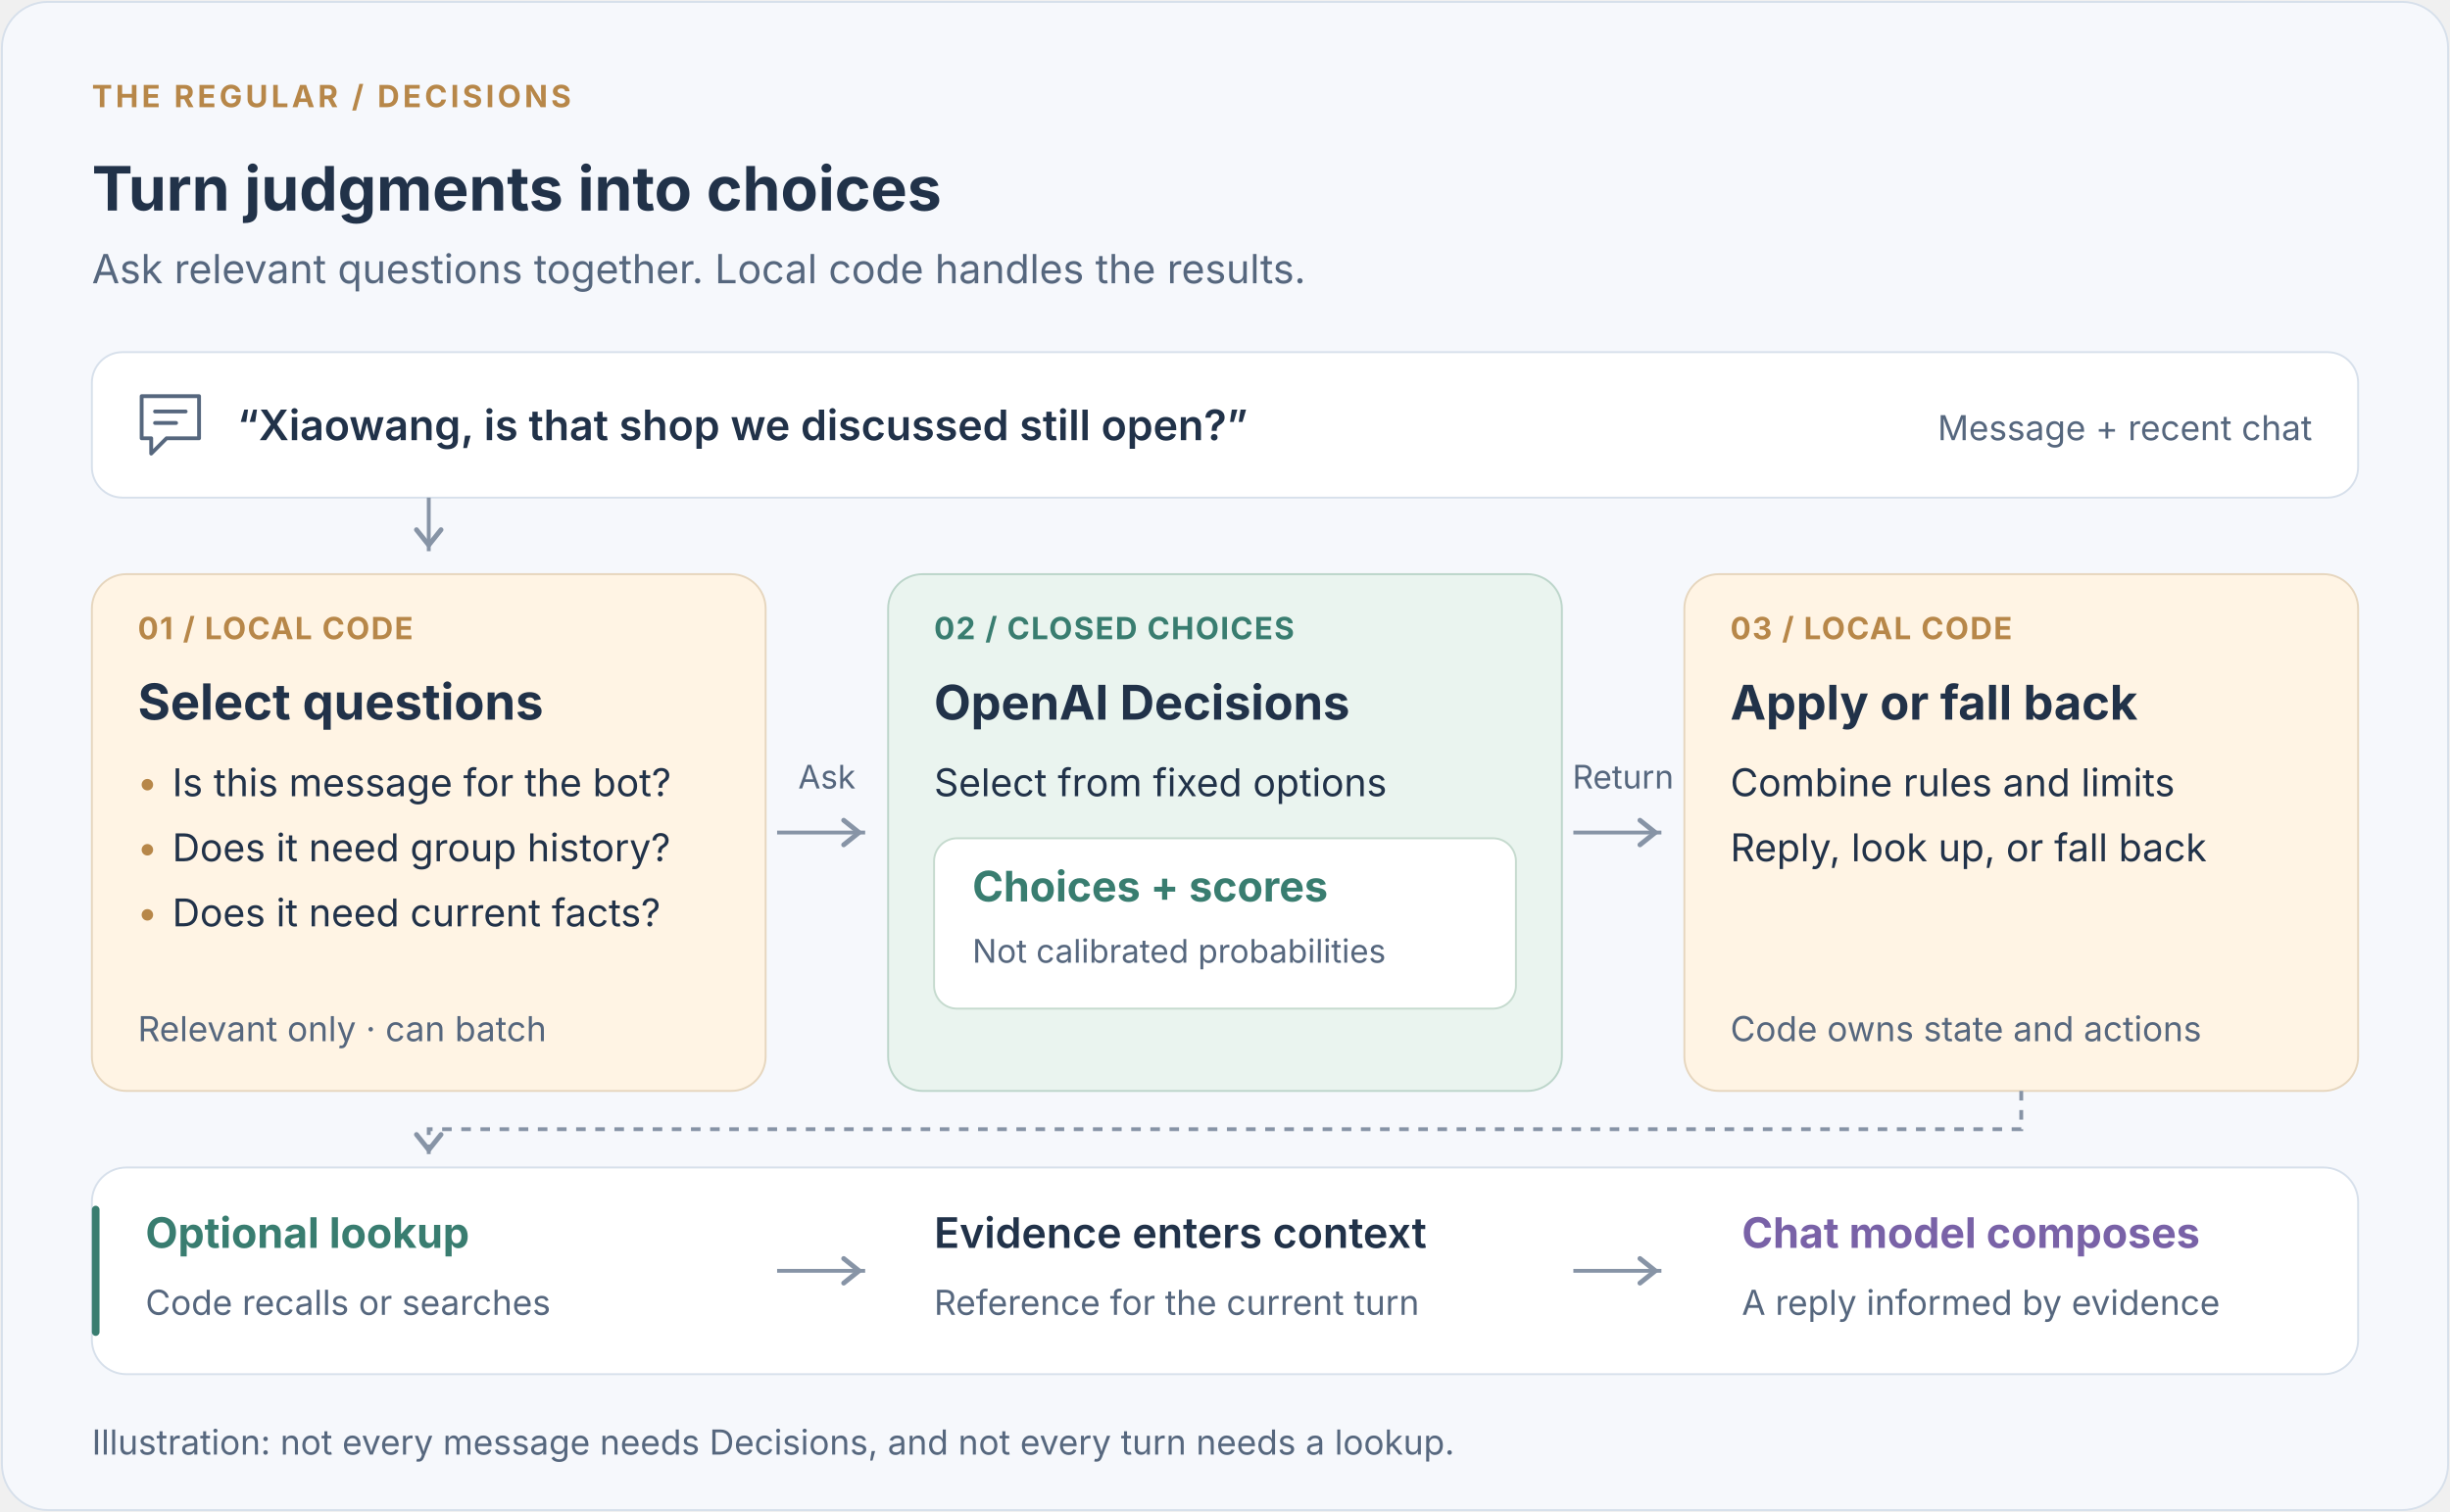
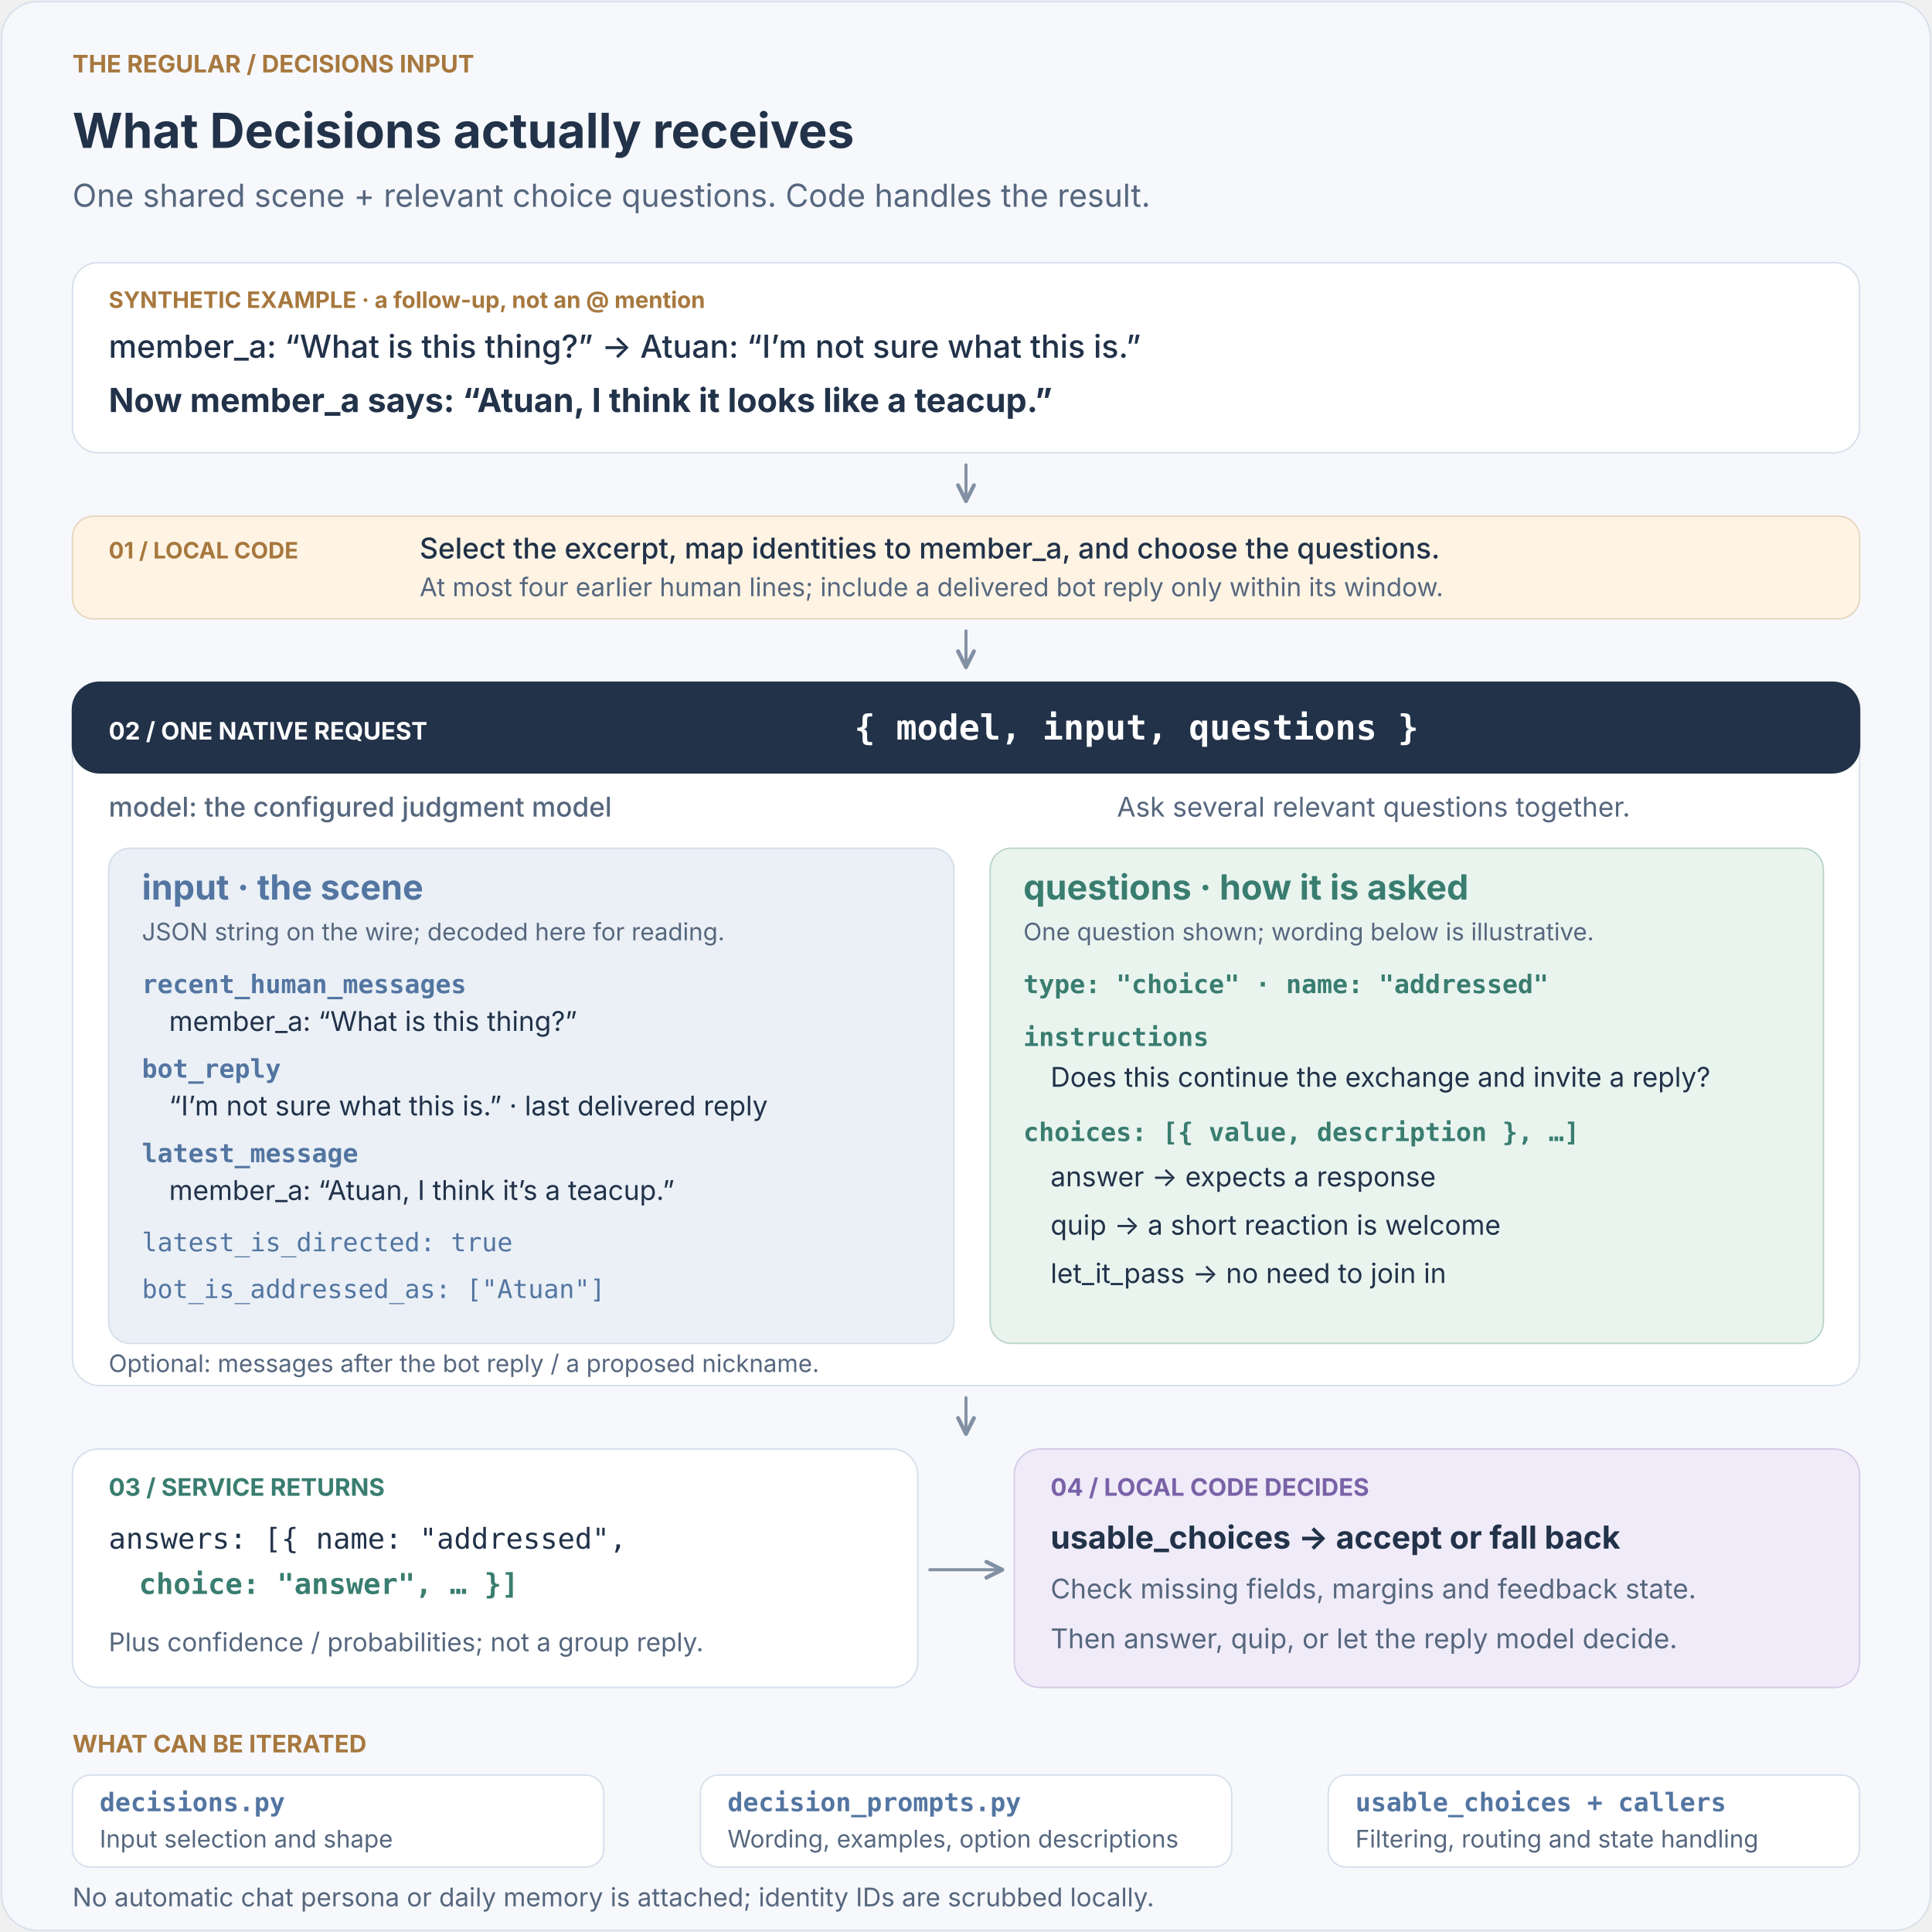
- <svg xmlns="http://www.w3.org/2000/svg" width="1280" height="790" viewBox="0 0 1280 790" role="img" aria-labelledby="decisions-title decisions-desc" xml:lang="en">
+ <svg xmlns="http://www.w3.org/2000/svg" width="1280" height="1280" viewBox="0 0 1280 1280" role="img" aria-labelledby="decisions-title decisions-desc" xml:lang="en">
  <defs>
-     <marker id="arrow" viewBox="0 0 10 10" markerWidth="8" markerHeight="8" refX="9" refY="5" orient="auto-start-reverse">
-       <path d="M2 1L7 5L2 9" fill="none" stroke="#8794A6" stroke-width="1.6" stroke-linecap="round" stroke-linejoin="round" />
+     <marker id="arrow" viewBox="0 0 8 8" refX="7" refY="4" markerWidth="7" markerHeight="7" orient="auto-start-reverse">
+       <path d="M1 1l6 3-6 3" fill="none" stroke="#8290A3" stroke-width="1.5" stroke-linecap="round" stroke-linejoin="round" />
    </marker>
  </defs>
  <g font-family="-apple-system, BlinkMacSystemFont, 'Segoe UI', 'PingFang SC', 'Microsoft YaHei', sans-serif">
-     <rect x="1" y="1" width="1278" height="788" rx="24" fill="#F6F8FC" stroke="#D7E0EB" />
-     <text x="48" y="56" font-size="16" fill="#B78749" font-weight="700" text-anchor="start" letter-spacing="1.7">THE REGULAR / DECISIONS</text>
-     <text x="48" y="110" font-size="32" fill="#213249" font-weight="700" text-anchor="start">Turn judgments into choices</text>
-     <text x="48" y="148" font-size="21" fill="#56677E" font-weight="400" text-anchor="start">Ask relevant questions together. Local code handles the results.</text>
-     <rect x="48" y="184" width="1184" height="76" rx="16" fill="white" stroke="#D7E0EB" />
-     <g transform="translate(72 205)" fill="none" stroke="#56677E" stroke-width="2" stroke-linecap="round" stroke-linejoin="round">
-       <path d="M2 2h30v22H15l-8 8v-8H2z" />
-       <path d="M9 10h16M9 16h11" />
-     </g>
-     <text x="124" y="230" font-size="22" fill="#213249" font-weight="600" text-anchor="start">“Xiaowang, is that shop we discussed still open?”</text>
-     <text x="1208" y="230" font-size="18" fill="#56677E" font-weight="400" text-anchor="end">Message + recent chat</text>
-     <path d="M224 260v28" fill="none" stroke="#8794A6" stroke-width="2" marker-end="url(#arrow)" />
-     <rect x="48" y="300" width="352" height="270" rx="18" fill="#FFF4E4" stroke="#E6D6BE" />
-     <rect x="464" y="300" width="352" height="270" rx="18" fill="#EAF4EF" stroke="#BCD5CA" />
-     <rect x="880" y="300" width="352" height="270" rx="18" fill="#FFF4E4" stroke="#E6D6BE" />
-     <text x="72" y="334" font-size="16" fill="#B78749" font-weight="700" text-anchor="start" letter-spacing=".7">01 / LOCAL CODE</text>
-     <text x="488" y="334" font-size="16" fill="#397D70" font-weight="700" text-anchor="start" letter-spacing=".7">02 / CLOSED CHOICES</text>
-     <text x="904" y="334" font-size="16" fill="#B78749" font-weight="700" text-anchor="start" letter-spacing=".7">03 / LOCAL CODE</text>
-     <text x="72" y="376" font-size="26" fill="#213249" font-weight="700" text-anchor="start">Select questions</text>
-     <text x="488" y="376" font-size="25" fill="#213249" font-weight="700" text-anchor="start">OpenAI Decisions</text>
-     <text x="904" y="376" font-size="25" fill="#213249" font-weight="700" text-anchor="start">Apply or fall back</text>
-     <circle cx="77" cy="410" r="3" fill="#B78749" />
-     <text x="90" y="416" font-size="20" fill="#213249" font-weight="400" text-anchor="start">Is this message for the bot?</text>
-     <circle cx="77" cy="444" r="3" fill="#B78749" />
-     <text x="90" y="450" font-size="20" fill="#213249" font-weight="400" text-anchor="start">Does it need group history?</text>
-     <circle cx="77" cy="478" r="3" fill="#B78749" />
-     <text x="90" y="484" font-size="20" fill="#213249" font-weight="400" text-anchor="start">Does it need current facts?</text>
-     <text x="72" y="544" font-size="18" fill="#56677E" font-weight="400" text-anchor="start">Relevant only · can batch</text>
-     <text x="488" y="416" font-size="20" fill="#213249" font-weight="400" text-anchor="start">Select from fixed options</text>
-     <rect x="488" y="438" width="304" height="89" rx="12" fill="white" stroke="#C5DACE" />
-     <text x="508" y="471" font-size="22" fill="#397D70" font-weight="700" text-anchor="start">Choices + scores</text>
-     <text x="508" y="503" font-size="17" fill="#56677E" font-weight="400" text-anchor="start">Not calibrated probabilities</text>
-     <text x="904" y="416" font-size="20" fill="#213249" font-weight="400" text-anchor="start">Combine rules and limits</text>
-     <text x="904" y="450" font-size="20" fill="#213249" font-weight="400" text-anchor="start">Reply, look up, or fall back</text>
-     <text x="904" y="544" font-size="18" fill="#56677E" font-weight="400" text-anchor="start">Code owns state and actions</text>
-     <path d="M406 435h46" fill="none" stroke="#8794A6" stroke-width="2" marker-end="url(#arrow)" />
-     <path d="M822 435h46" fill="none" stroke="#8794A6" stroke-width="2" marker-end="url(#arrow)" />
-     <text x="432" y="412" font-size="17" fill="#56677E" font-weight="400" text-anchor="middle">Ask</text>
-     <text x="848" y="412" font-size="17" fill="#56677E" font-weight="400" text-anchor="middle">Return</text>
-     <path d="M1056 570v20H224v14" fill="none" stroke="#8794A6" stroke-width="2" stroke-dasharray="5 5" marker-end="url(#arrow)" />
-     <rect x="48" y="610" width="1184" height="108" rx="18" fill="white" stroke="#D7E0EB" />
-     <rect x="48" y="630" width="4" height="68" rx="2" fill="#397D70" />
-     <text x="76" y="652" font-size="22" fill="#397D70" font-weight="700" text-anchor="start">Optional lookup</text>
-     <text x="76" y="687" font-size="18" fill="#56677E" font-weight="400" text-anchor="start">Code recalls or searches</text>
-     <text x="488" y="652" font-size="22" fill="#213249" font-weight="600" text-anchor="start">Evidence enters context</text>
-     <text x="488" y="687" font-size="18" fill="#56677E" font-weight="400" text-anchor="start">Reference for the current turn</text>
-     <text x="910" y="652" font-size="22" fill="#7962A7" font-weight="700" text-anchor="start">Chat model composes</text>
-     <text x="910" y="687" font-size="18" fill="#56677E" font-weight="400" text-anchor="start">A reply informed by evidence</text>
-     <path d="M406 664h46" fill="none" stroke="#8794A6" stroke-width="2" marker-end="url(#arrow)" />
-     <path d="M822 664h46" fill="none" stroke="#8794A6" stroke-width="2" marker-end="url(#arrow)" />
-     <text x="48" y="760" font-size="18" fill="#56677E" font-weight="400" text-anchor="start">Illustration: not every message needs Decisions, and not every turn needs a lookup.</text>
+     <rect x="1" y="1" width="1278" height="1278" rx="24" fill="#F6F8FC" stroke="#D7E0EB" />
+     <text x="48" y="48" font-size="16" fill="#A7783E" font-weight="700">THE REGULAR / DECISIONS INPUT</text>
+     <text x="48" y="98" font-size="32" fill="#213249" font-weight="700">What Decisions actually receives</text>
+     <text x="48" y="137" font-size="21" fill="#56677E" font-weight="400">One shared scene + relevant choice questions. Code handles the result.</text>
+     <rect x="48" y="174" width="1184" height="126" rx="17" fill="#FFFFFF" stroke="#D7E0EB" />
+     <text x="72" y="204" font-size="15" fill="#A7783E" font-weight="700" data-box="48,174,1232,300">SYNTHETIC EXAMPLE · a follow-up, not an @ mention</text>
+     <text x="72" y="237" font-size="21" fill="#213249" font-weight="500" data-box="48,174,1232,300">member_a: “What is this thing?”  →  Atuan: “I’m not sure what this is.”</text>
+     <text x="72" y="273" font-size="22" fill="#213249" font-weight="650" data-box="48,174,1232,300">Now member_a says: “Atuan, I think it looks like a teacup.”</text>
+     <path d="M640 308v24" fill="none" stroke="#8290A3" stroke-width="2" stroke-linecap="round" stroke-linejoin="round" marker-end="url(#arrow)" />
+     <rect x="48" y="342" width="1184" height="68" rx="14" fill="#FFF4E4" stroke="#E6D6BE" />
+     <text x="72" y="370" font-size="15" fill="#A7783E" font-weight="700" data-box="48,342,1232,410">01 / LOCAL CODE</text>
+     <text x="278" y="370" font-size="19" fill="#213249" font-weight="500" data-box="48,342,1232,410">Select the excerpt, map identities to member_a, and choose the questions.</text>
+     <text x="278" y="395" font-size="17" fill="#56677E" font-weight="400" data-box="48,342,1232,410">At most four earlier human lines; include a delivered bot reply only within its window.</text>
+     <path d="M640 418v24" fill="none" stroke="#8290A3" stroke-width="2" stroke-linecap="round" stroke-linejoin="round" marker-end="url(#arrow)" />
+     <rect x="48" y="452" width="1184" height="466" rx="18" fill="#FFFFFF" stroke="#D7E0EB" />
+     <rect x="48" y="452" width="1184" height="60" rx="18" fill="#213249" stroke="#213249" />
+     <text x="72" y="490" font-size="16" fill="#FFFFFF" font-weight="700">02 / ONE NATIVE REQUEST</text>
+     <text x="566" y="490" font-size="23" fill="#FFFFFF" font-weight="600" font-family="ui-monospace, SFMono-Regular, Menlo, monospace">{ model, input, questions }</text>
+     <text x="72" y="541" font-size="18" fill="#56677E" font-weight="500">model: the configured judgment model</text>
+     <text x="740" y="541" font-size="18" fill="#56677E" font-weight="400">Ask several relevant questions together.</text>
+     <rect x="72" y="562" width="560" height="328" rx="14" fill="#EAF0F6" stroke="#D5DFEB" />
+     <rect x="656" y="562" width="552" height="328" rx="14" fill="#EAF4EF" stroke="#BCD5CA" />
+     <text x="94" y="596" font-size="23" fill="#5375A1" font-weight="700" data-box="72,562,632,890">input · the scene</text>
+     <text x="94" y="623" font-size="16" fill="#56677E" font-weight="400" data-box="72,562,632,890">JSON string on the wire; decoded here for reading.</text>
+     <text x="94" y="658" font-size="17" fill="#5375A1" font-weight="600" data-box="72,562,632,890" font-family="ui-monospace, SFMono-Regular, Menlo, monospace">recent_human_messages</text>
+     <text x="94" y="714" font-size="17" fill="#5375A1" font-weight="600" data-box="72,562,632,890" font-family="ui-monospace, SFMono-Regular, Menlo, monospace">bot_reply</text>
+     <text x="94" y="770" font-size="17" fill="#5375A1" font-weight="600" data-box="72,562,632,890" font-family="ui-monospace, SFMono-Regular, Menlo, monospace">latest_message</text>
+     <text x="112" y="683" font-size="18" fill="#213249" font-weight="400" data-box="72,562,632,890">member_a: “What is this thing?”</text>
+     <text x="112" y="739" font-size="18" fill="#213249" font-weight="400" data-box="72,562,632,890">“I’m not sure what this is.” · last delivered reply</text>
+     <text x="112" y="795" font-size="18" fill="#213249" font-weight="400" data-box="72,562,632,890">member_a: “Atuan, I think it’s a teacup.”</text>
+     <text x="94" y="829" font-size="17" fill="#5375A1" font-weight="500" data-box="72,562,632,890" font-family="ui-monospace, SFMono-Regular, Menlo, monospace">latest_is_directed: true</text>
+     <text x="94" y="860" font-size="17" fill="#5375A1" font-weight="500" data-box="72,562,632,890" font-family="ui-monospace, SFMono-Regular, Menlo, monospace">bot_is_addressed_as: ["Atuan"]</text>
+     <text x="678" y="596" font-size="23" fill="#397D70" font-weight="700" data-box="656,562,1208,890">questions · how it is asked</text>
+     <text x="678" y="623" font-size="16" fill="#56677E" font-weight="400" data-box="656,562,1208,890">One question shown; wording below is illustrative.</text>
+     <text x="678" y="658" font-size="17" fill="#397D70" font-weight="600" data-box="656,562,1208,890" font-family="ui-monospace, SFMono-Regular, Menlo, monospace">type: "choice" · name: "addressed"</text>
+     <text x="678" y="693" font-size="17" fill="#397D70" font-weight="600" data-box="656,562,1208,890" font-family="ui-monospace, SFMono-Regular, Menlo, monospace">instructions</text>
+     <text x="696" y="720" font-size="18" fill="#213249" font-weight="400" data-box="656,562,1208,890">Does this continue the exchange and invite a reply?</text>
+     <text x="678" y="756" font-size="17" fill="#397D70" font-weight="600" data-box="656,562,1208,890" font-family="ui-monospace, SFMono-Regular, Menlo, monospace">choices: [{ value, description }, …]</text>
+     <text x="696" y="786" font-size="18" fill="#213249" font-weight="400" data-box="656,562,1208,890">answer  → expects a response</text>
+     <text x="696" y="818" font-size="18" fill="#213249" font-weight="400" data-box="656,562,1208,890">quip  → a short reaction is welcome</text>
+     <text x="696" y="850" font-size="18" fill="#213249" font-weight="400" data-box="656,562,1208,890">let_it_pass  → no need to join in</text>
+     <text x="72" y="909" font-size="16" fill="#56677E" font-weight="400">Optional: messages after the bot reply / a proposed nickname.</text>
+     <path d="M640 926v24" fill="none" stroke="#8290A3" stroke-width="2" stroke-linecap="round" stroke-linejoin="round" marker-end="url(#arrow)" />
+     <rect x="48" y="960" width="560" height="158" rx="17" fill="#FFFFFF" stroke="#D7E0EB" />
+     <rect x="672" y="960" width="560" height="158" rx="17" fill="#F0EBF8" stroke="#D6CCE7" />
+     <text x="72" y="991" font-size="16" fill="#397D70" font-weight="700" data-box="48,960,608,1118">03 / SERVICE RETURNS</text>
+     <text x="72" y="1026" font-size="19" fill="#213249" font-weight="500" data-box="48,960,608,1118" font-family="ui-monospace, SFMono-Regular, Menlo, monospace">answers: [{ name: "addressed",</text>
+     <text x="92" y="1056" font-size="19" fill="#397D70" font-weight="600" data-box="48,960,608,1118" font-family="ui-monospace, SFMono-Regular, Menlo, monospace">choice: "answer", … }]</text>
+     <text x="72" y="1094" font-size="17" fill="#56677E" font-weight="400" data-box="48,960,608,1118">Plus confidence / probabilities; not a group reply.</text>
+     <path d="M616 1040h48" fill="none" stroke="#8290A3" stroke-width="2" stroke-linecap="round" stroke-linejoin="round" marker-end="url(#arrow)" />
+     <text x="696" y="991" font-size="16" fill="#7962A7" font-weight="700" data-box="672,960,1232,1118">04 / LOCAL CODE DECIDES</text>
+     <text x="696" y="1026" font-size="21" fill="#213249" font-weight="650" data-box="672,960,1232,1118">usable_choices → accept or fall back</text>
+     <text x="696" y="1059" font-size="18" fill="#56677E" font-weight="400" data-box="672,960,1232,1118">Check missing fields, margins and feedback state.</text>
+     <text x="696" y="1092" font-size="18" fill="#56677E" font-weight="400" data-box="672,960,1232,1118">Then answer, quip, or let the reply model decide.</text>
+     <text x="48" y="1161" font-size="16" fill="#A7783E" font-weight="700">WHAT CAN BE ITERATED</text>
+     <rect x="48" y="1176" width="352" height="61" rx="12" fill="#FFFFFF" stroke="#D7E0EB" />
+     <text x="66" y="1200" font-size="17" fill="#5375A1" font-weight="600" data-box="48,1176,400,1237" font-family="ui-monospace, SFMono-Regular, Menlo, monospace">decisions.py</text>
+     <text x="66" y="1224" font-size="16" fill="#56677E" font-weight="400" data-box="48,1176,400,1237">Input selection and shape</text>
+     <rect x="464" y="1176" width="352" height="61" rx="12" fill="#FFFFFF" stroke="#D7E0EB" />
+     <text x="482" y="1200" font-size="17" fill="#5375A1" font-weight="600" data-box="464,1176,816,1237" font-family="ui-monospace, SFMono-Regular, Menlo, monospace">decision_prompts.py</text>
+     <text x="482" y="1224" font-size="16" fill="#56677E" font-weight="400" data-box="464,1176,816,1237">Wording, examples, option descriptions</text>
+     <rect x="880" y="1176" width="352" height="61" rx="12" fill="#FFFFFF" stroke="#D7E0EB" />
+     <text x="898" y="1200" font-size="17" fill="#5375A1" font-weight="600" data-box="880,1176,1232,1237" font-family="ui-monospace, SFMono-Regular, Menlo, monospace">usable_choices + callers</text>
+     <text x="898" y="1224" font-size="16" fill="#56677E" font-weight="400" data-box="880,1176,1232,1237">Filtering, routing and state handling</text>
+     <text x="48" y="1263" font-size="17" fill="#56677E" font-weight="400">No automatic chat persona or daily memory is attached; identity IDs are scrubbed locally.</text>
  </g>
</svg>
